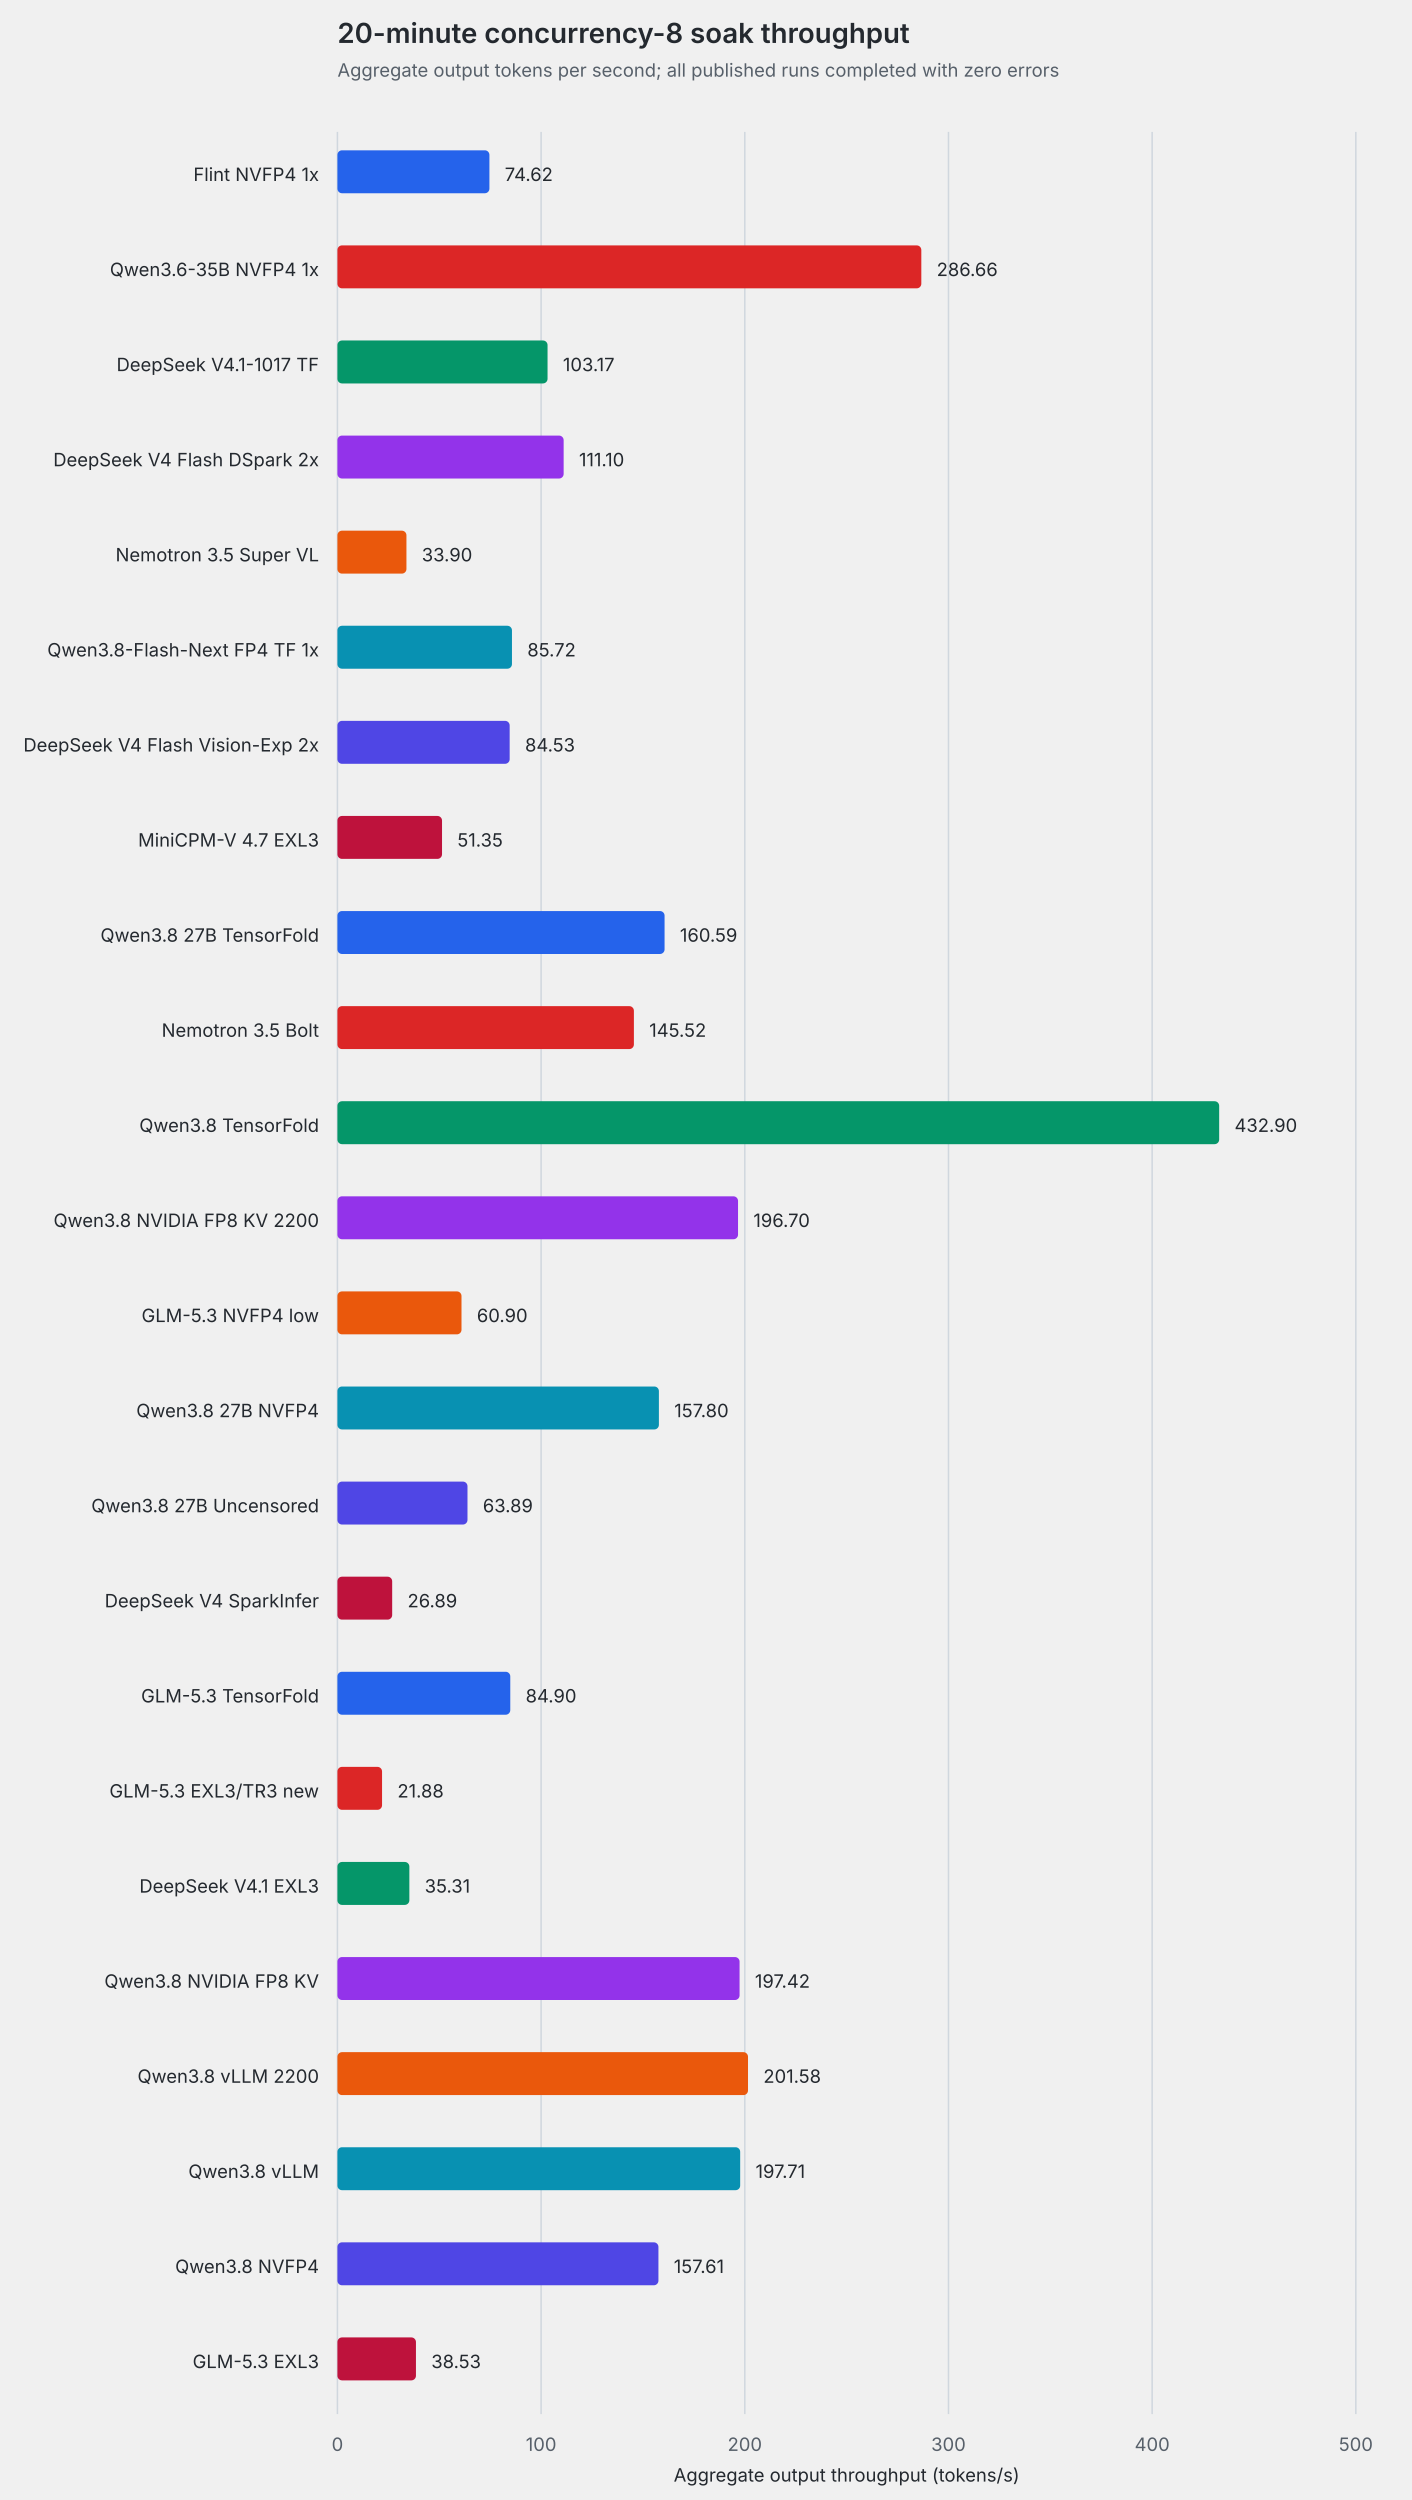
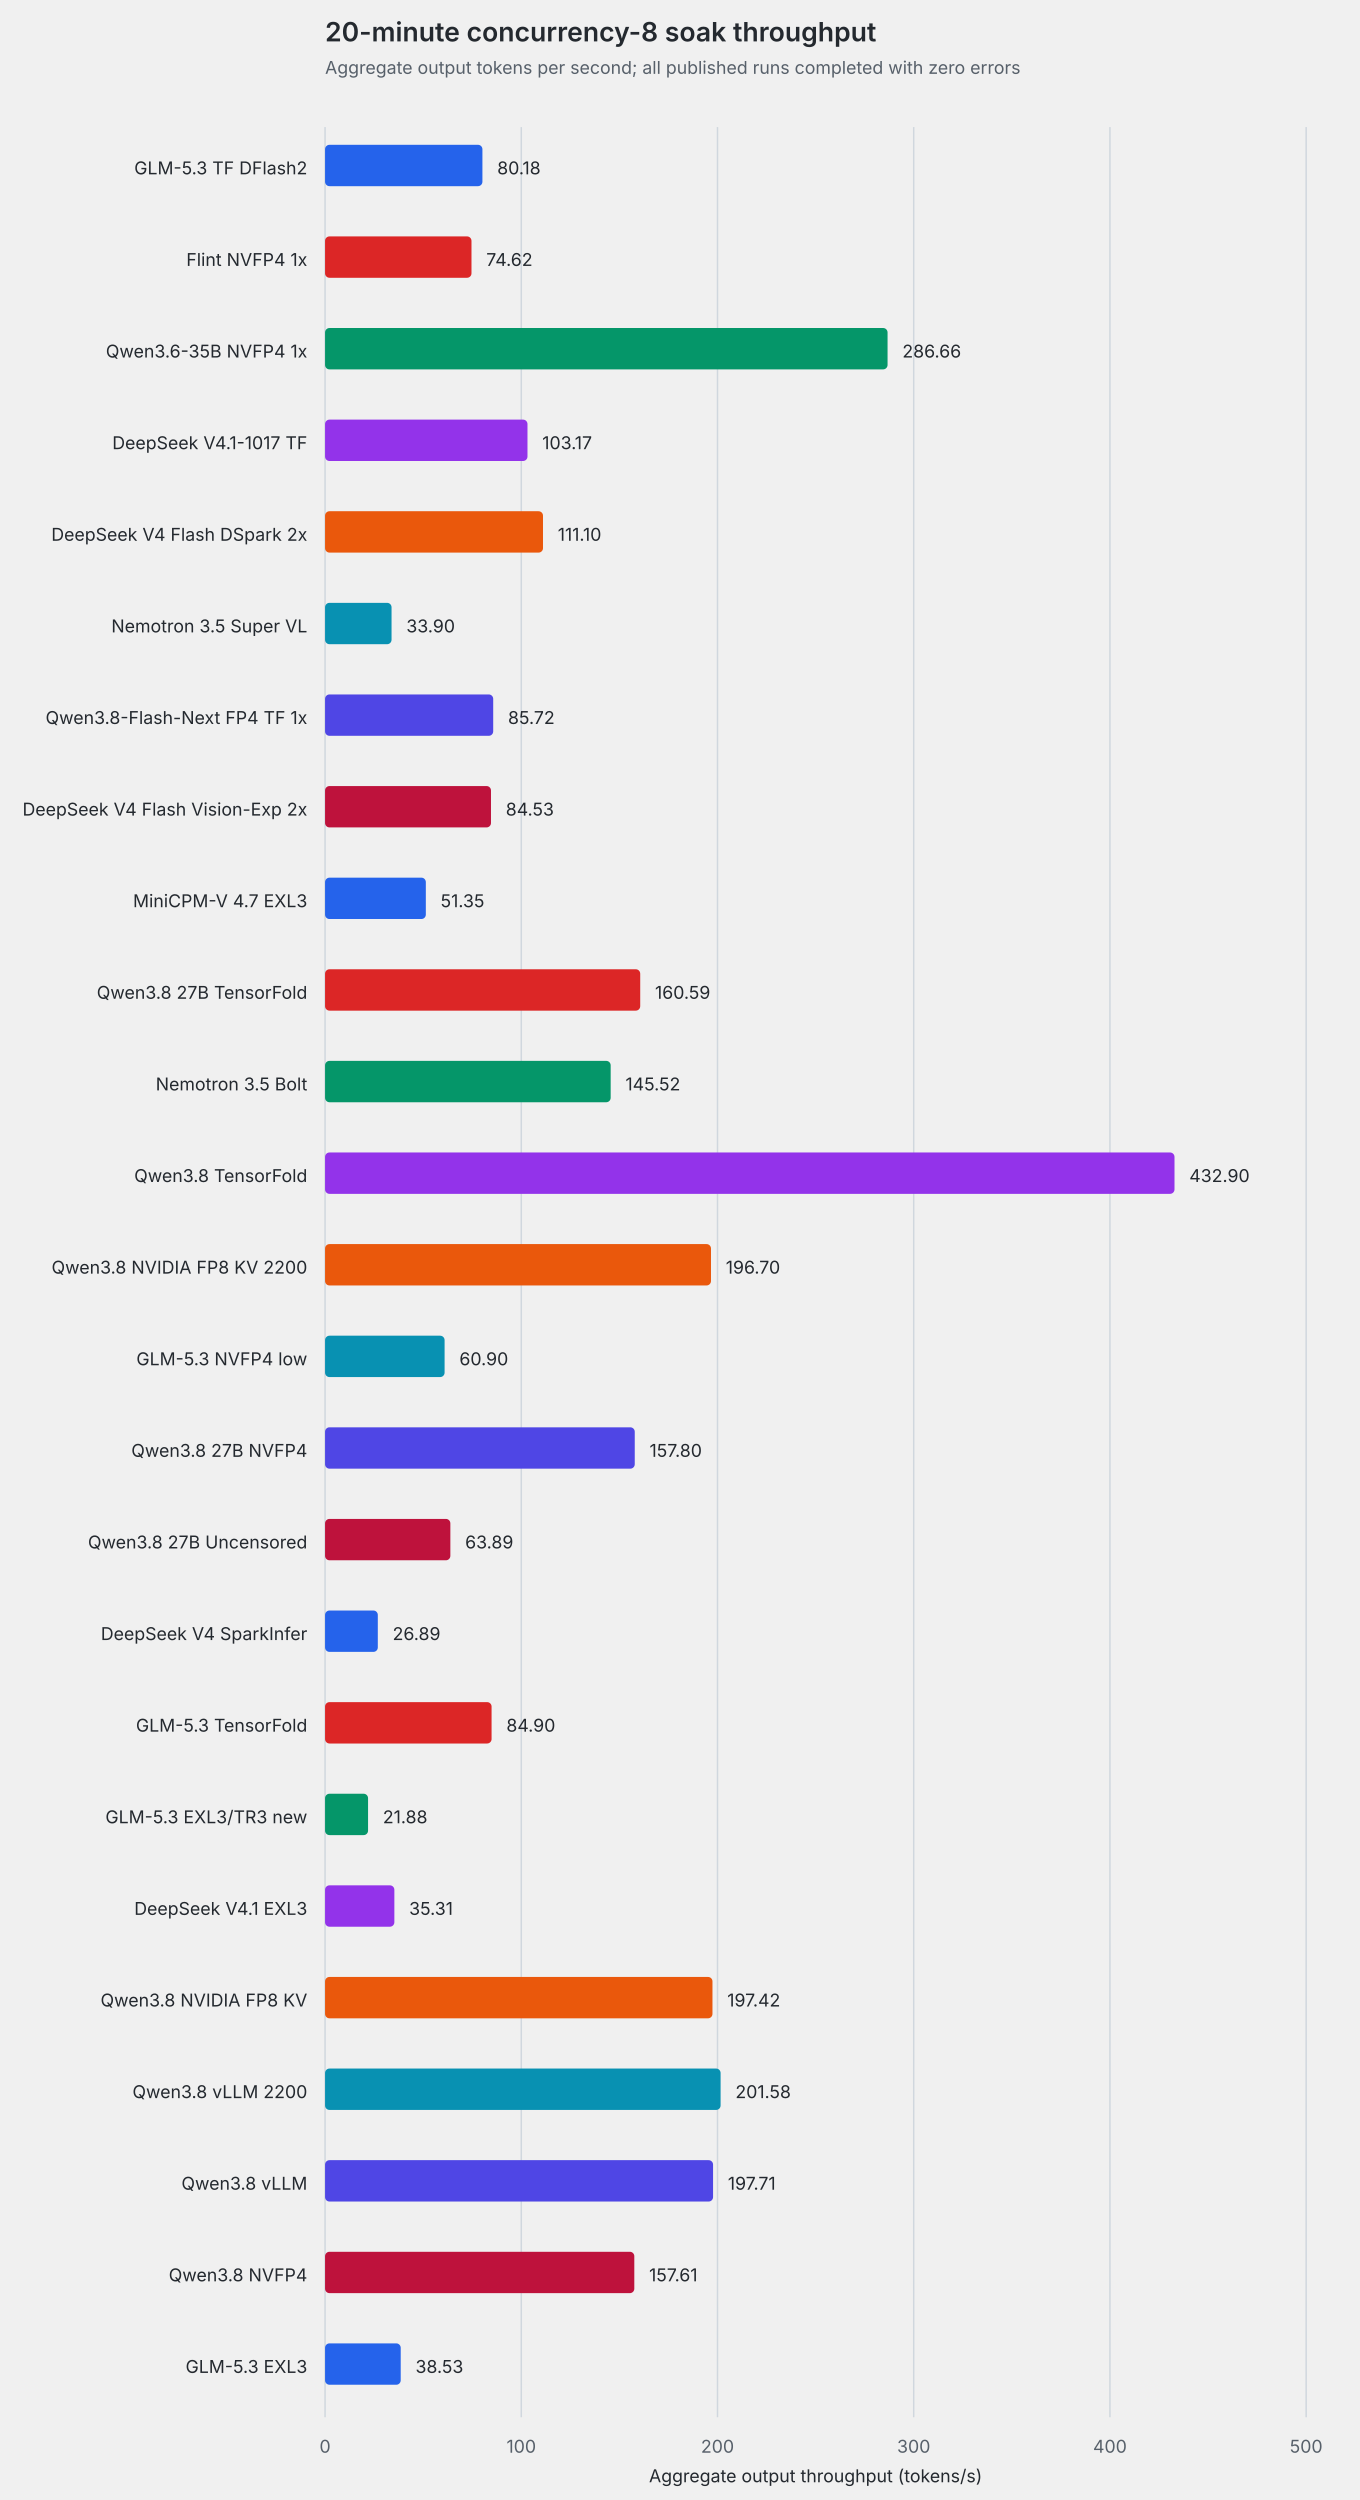
- <svg xmlns="http://www.w3.org/2000/svg" width="920" height="1630" viewBox="0 0 920 1630" role="img" aria-labelledby="title desc">
+ <svg xmlns="http://www.w3.org/2000/svg" width="920" height="1692" viewBox="0 0 920 1692" role="img" aria-labelledby="title desc">
  <style>
    :root { color-scheme: light dark; }
    text { font-family: ui-sans-serif, system-ui, -apple-system, BlinkMacSystemFont, "Segoe UI", sans-serif; fill: #24292f; font-size: 12px; }
    .title { font-size: 18px; font-weight: 600; }
    .subtitle, .tick { fill: #57606a; }
    .grid { stroke: #d0d7de; stroke-width: 1; }
    .axis { stroke: #8c959f; stroke-width: 1; }
    .series { fill: none; stroke-width: 3; stroke-linejoin: round; stroke-linecap: round; }
    .marker { stroke: #ffffff; stroke-width: 2; }
    @media (prefers-color-scheme: dark) {
      text { fill: #f0f6fc; }
      .subtitle, .tick { fill: #8c959f; }
      .grid { stroke: #30363d; }
      .axis { stroke: #6e7681; }
      .marker { stroke: #0d1117; }
    }
  </style>
  <text class="title" x="220" y="28">20-minute concurrency-8 soak throughput</text>
  <text class="subtitle" x="220" y="50">Aggregate output tokens per second; all published runs completed with zero errors</text>
-   <line class="grid" x1="220.0" y1="86" x2="220.0" y2="1574" />
-   <text class="tick" x="220.0" y="1598" text-anchor="middle">0</text>
-   <line class="grid" x1="352.8" y1="86" x2="352.8" y2="1574" />
-   <text class="tick" x="352.8" y="1598" text-anchor="middle">100</text>
-   <line class="grid" x1="485.6" y1="86" x2="485.6" y2="1574" />
-   <text class="tick" x="485.6" y="1598" text-anchor="middle">200</text>
-   <line class="grid" x1="618.4" y1="86" x2="618.4" y2="1574" />
-   <text class="tick" x="618.4" y="1598" text-anchor="middle">300</text>
-   <line class="grid" x1="751.2" y1="86" x2="751.2" y2="1574" />
-   <text class="tick" x="751.2" y="1598" text-anchor="middle">400</text>
-   <line class="grid" x1="884.0" y1="86" x2="884.0" y2="1574" />
-   <text class="tick" x="884.0" y="1598" text-anchor="middle">500</text>
-   <text x="208" y="118" text-anchor="end">Flint NVFP4 1x</text>
-   <rect x="220" y="98" width="99.1" height="28" rx="3" fill="#2563eb" />
-   <text x="329.1" y="118">74.62</text>
-   <text x="208" y="180" text-anchor="end">Qwen3.6-35B NVFP4 1x</text>
-   <rect x="220" y="160" width="380.7" height="28" rx="3" fill="#dc2626" />
-   <text x="610.7" y="180">286.66</text>
-   <text x="208" y="242" text-anchor="end">DeepSeek V4.1-1017 TF</text>
-   <rect x="220" y="222" width="137.0" height="28" rx="3" fill="#059669" />
-   <text x="367.0" y="242">103.17</text>
-   <text x="208" y="304" text-anchor="end">DeepSeek V4 Flash DSpark 2x</text>
-   <rect x="220" y="284" width="147.5" height="28" rx="3" fill="#9333ea" />
-   <text x="377.5" y="304">111.10</text>
-   <text x="208" y="366" text-anchor="end">Nemotron 3.5 Super VL</text>
-   <rect x="220" y="346" width="45.0" height="28" rx="3" fill="#ea580c" />
-   <text x="275.0" y="366">33.90</text>
-   <text x="208" y="428" text-anchor="end">Qwen3.8-Flash-Next FP4 TF 1x</text>
-   <rect x="220" y="408" width="113.8" height="28" rx="3" fill="#0891b2" />
-   <text x="343.8" y="428">85.72</text>
-   <text x="208" y="490" text-anchor="end">DeepSeek V4 Flash Vision-Exp 2x</text>
-   <rect x="220" y="470" width="112.3" height="28" rx="3" fill="#4f46e5" />
-   <text x="342.3" y="490">84.53</text>
-   <text x="208" y="552" text-anchor="end">MiniCPM-V 4.7 EXL3</text>
-   <rect x="220" y="532" width="68.2" height="28" rx="3" fill="#be123c" />
-   <text x="298.2" y="552">51.35</text>
-   <text x="208" y="614" text-anchor="end">Qwen3.8 27B TensorFold</text>
-   <rect x="220" y="594" width="213.3" height="28" rx="3" fill="#2563eb" />
-   <text x="443.3" y="614">160.59</text>
-   <text x="208" y="676" text-anchor="end">Nemotron 3.5 Bolt</text>
-   <rect x="220" y="656" width="193.3" height="28" rx="3" fill="#dc2626" />
-   <text x="423.3" y="676">145.52</text>
-   <text x="208" y="738" text-anchor="end">Qwen3.8 TensorFold</text>
-   <rect x="220" y="718" width="574.9" height="28" rx="3" fill="#059669" />
-   <text x="804.9" y="738">432.90</text>
-   <text x="208" y="800" text-anchor="end">Qwen3.8 NVIDIA FP8 KV 2200</text>
-   <rect x="220" y="780" width="261.2" height="28" rx="3" fill="#9333ea" />
-   <text x="491.2" y="800">196.70</text>
-   <text x="208" y="862" text-anchor="end">GLM-5.3 NVFP4 low</text>
-   <rect x="220" y="842" width="80.9" height="28" rx="3" fill="#ea580c" />
-   <text x="310.9" y="862">60.90</text>
-   <text x="208" y="924" text-anchor="end">Qwen3.8 27B NVFP4</text>
-   <rect x="220" y="904" width="209.6" height="28" rx="3" fill="#0891b2" />
-   <text x="439.6" y="924">157.80</text>
-   <text x="208" y="986" text-anchor="end">Qwen3.8 27B Uncensored</text>
-   <rect x="220" y="966" width="84.8" height="28" rx="3" fill="#4f46e5" />
-   <text x="314.8" y="986">63.89</text>
-   <text x="208" y="1048" text-anchor="end">DeepSeek V4 SparkInfer</text>
-   <rect x="220" y="1028" width="35.7" height="28" rx="3" fill="#be123c" />
-   <text x="265.7" y="1048">26.89</text>
-   <text x="208" y="1110" text-anchor="end">GLM-5.3 TensorFold</text>
-   <rect x="220" y="1090" width="112.7" height="28" rx="3" fill="#2563eb" />
-   <text x="342.7" y="1110">84.90</text>
-   <text x="208" y="1172" text-anchor="end">GLM-5.3 EXL3/TR3 new</text>
-   <rect x="220" y="1152" width="29.1" height="28" rx="3" fill="#dc2626" />
-   <text x="259.1" y="1172">21.88</text>
-   <text x="208" y="1234" text-anchor="end">DeepSeek V4.1 EXL3</text>
-   <rect x="220" y="1214" width="46.9" height="28" rx="3" fill="#059669" />
-   <text x="276.9" y="1234">35.31</text>
-   <text x="208" y="1296" text-anchor="end">Qwen3.8 NVIDIA FP8 KV</text>
-   <rect x="220" y="1276" width="262.2" height="28" rx="3" fill="#9333ea" />
-   <text x="492.2" y="1296">197.42</text>
-   <text x="208" y="1358" text-anchor="end">Qwen3.8 vLLM 2200</text>
-   <rect x="220" y="1338" width="267.7" height="28" rx="3" fill="#ea580c" />
-   <text x="497.7" y="1358">201.58</text>
-   <text x="208" y="1420" text-anchor="end">Qwen3.8 vLLM</text>
-   <rect x="220" y="1400" width="262.6" height="28" rx="3" fill="#0891b2" />
-   <text x="492.6" y="1420">197.71</text>
-   <text x="208" y="1482" text-anchor="end">Qwen3.8 NVFP4</text>
-   <rect x="220" y="1462" width="209.3" height="28" rx="3" fill="#4f46e5" />
-   <text x="439.3" y="1482">157.61</text>
-   <text x="208" y="1544" text-anchor="end">GLM-5.3 EXL3</text>
-   <rect x="220" y="1524" width="51.2" height="28" rx="3" fill="#be123c" />
-   <text x="281.2" y="1544">38.53</text>
-   <text x="552.0" y="1618" text-anchor="middle">Aggregate output throughput (tokens/s)</text>
+   <line class="grid" x1="220.0" y1="86" x2="220.0" y2="1636" />
+   <text class="tick" x="220.0" y="1660" text-anchor="middle">0</text>
+   <line class="grid" x1="352.8" y1="86" x2="352.8" y2="1636" />
+   <text class="tick" x="352.8" y="1660" text-anchor="middle">100</text>
+   <line class="grid" x1="485.6" y1="86" x2="485.6" y2="1636" />
+   <text class="tick" x="485.6" y="1660" text-anchor="middle">200</text>
+   <line class="grid" x1="618.4" y1="86" x2="618.4" y2="1636" />
+   <text class="tick" x="618.4" y="1660" text-anchor="middle">300</text>
+   <line class="grid" x1="751.2" y1="86" x2="751.2" y2="1636" />
+   <text class="tick" x="751.2" y="1660" text-anchor="middle">400</text>
+   <line class="grid" x1="884.0" y1="86" x2="884.0" y2="1636" />
+   <text class="tick" x="884.0" y="1660" text-anchor="middle">500</text>
+   <text x="208" y="118" text-anchor="end">GLM-5.3 TF DFlash2</text>
+   <rect x="220" y="98" width="106.5" height="28" rx="3" fill="#2563eb" />
+   <text x="336.5" y="118">80.18</text>
+   <text x="208" y="180" text-anchor="end">Flint NVFP4 1x</text>
+   <rect x="220" y="160" width="99.1" height="28" rx="3" fill="#dc2626" />
+   <text x="329.1" y="180">74.62</text>
+   <text x="208" y="242" text-anchor="end">Qwen3.6-35B NVFP4 1x</text>
+   <rect x="220" y="222" width="380.7" height="28" rx="3" fill="#059669" />
+   <text x="610.7" y="242">286.66</text>
+   <text x="208" y="304" text-anchor="end">DeepSeek V4.1-1017 TF</text>
+   <rect x="220" y="284" width="137.0" height="28" rx="3" fill="#9333ea" />
+   <text x="367.0" y="304">103.17</text>
+   <text x="208" y="366" text-anchor="end">DeepSeek V4 Flash DSpark 2x</text>
+   <rect x="220" y="346" width="147.5" height="28" rx="3" fill="#ea580c" />
+   <text x="377.5" y="366">111.10</text>
+   <text x="208" y="428" text-anchor="end">Nemotron 3.5 Super VL</text>
+   <rect x="220" y="408" width="45.0" height="28" rx="3" fill="#0891b2" />
+   <text x="275.0" y="428">33.90</text>
+   <text x="208" y="490" text-anchor="end">Qwen3.8-Flash-Next FP4 TF 1x</text>
+   <rect x="220" y="470" width="113.8" height="28" rx="3" fill="#4f46e5" />
+   <text x="343.8" y="490">85.72</text>
+   <text x="208" y="552" text-anchor="end">DeepSeek V4 Flash Vision-Exp 2x</text>
+   <rect x="220" y="532" width="112.3" height="28" rx="3" fill="#be123c" />
+   <text x="342.3" y="552">84.53</text>
+   <text x="208" y="614" text-anchor="end">MiniCPM-V 4.7 EXL3</text>
+   <rect x="220" y="594" width="68.2" height="28" rx="3" fill="#2563eb" />
+   <text x="298.2" y="614">51.35</text>
+   <text x="208" y="676" text-anchor="end">Qwen3.8 27B TensorFold</text>
+   <rect x="220" y="656" width="213.3" height="28" rx="3" fill="#dc2626" />
+   <text x="443.3" y="676">160.59</text>
+   <text x="208" y="738" text-anchor="end">Nemotron 3.5 Bolt</text>
+   <rect x="220" y="718" width="193.3" height="28" rx="3" fill="#059669" />
+   <text x="423.3" y="738">145.52</text>
+   <text x="208" y="800" text-anchor="end">Qwen3.8 TensorFold</text>
+   <rect x="220" y="780" width="574.9" height="28" rx="3" fill="#9333ea" />
+   <text x="804.9" y="800">432.90</text>
+   <text x="208" y="862" text-anchor="end">Qwen3.8 NVIDIA FP8 KV 2200</text>
+   <rect x="220" y="842" width="261.2" height="28" rx="3" fill="#ea580c" />
+   <text x="491.2" y="862">196.70</text>
+   <text x="208" y="924" text-anchor="end">GLM-5.3 NVFP4 low</text>
+   <rect x="220" y="904" width="80.9" height="28" rx="3" fill="#0891b2" />
+   <text x="310.9" y="924">60.90</text>
+   <text x="208" y="986" text-anchor="end">Qwen3.8 27B NVFP4</text>
+   <rect x="220" y="966" width="209.6" height="28" rx="3" fill="#4f46e5" />
+   <text x="439.6" y="986">157.80</text>
+   <text x="208" y="1048" text-anchor="end">Qwen3.8 27B Uncensored</text>
+   <rect x="220" y="1028" width="84.8" height="28" rx="3" fill="#be123c" />
+   <text x="314.8" y="1048">63.89</text>
+   <text x="208" y="1110" text-anchor="end">DeepSeek V4 SparkInfer</text>
+   <rect x="220" y="1090" width="35.7" height="28" rx="3" fill="#2563eb" />
+   <text x="265.7" y="1110">26.89</text>
+   <text x="208" y="1172" text-anchor="end">GLM-5.3 TensorFold</text>
+   <rect x="220" y="1152" width="112.7" height="28" rx="3" fill="#dc2626" />
+   <text x="342.7" y="1172">84.90</text>
+   <text x="208" y="1234" text-anchor="end">GLM-5.3 EXL3/TR3 new</text>
+   <rect x="220" y="1214" width="29.1" height="28" rx="3" fill="#059669" />
+   <text x="259.1" y="1234">21.88</text>
+   <text x="208" y="1296" text-anchor="end">DeepSeek V4.1 EXL3</text>
+   <rect x="220" y="1276" width="46.9" height="28" rx="3" fill="#9333ea" />
+   <text x="276.9" y="1296">35.31</text>
+   <text x="208" y="1358" text-anchor="end">Qwen3.8 NVIDIA FP8 KV</text>
+   <rect x="220" y="1338" width="262.2" height="28" rx="3" fill="#ea580c" />
+   <text x="492.2" y="1358">197.42</text>
+   <text x="208" y="1420" text-anchor="end">Qwen3.8 vLLM 2200</text>
+   <rect x="220" y="1400" width="267.7" height="28" rx="3" fill="#0891b2" />
+   <text x="497.7" y="1420">201.58</text>
+   <text x="208" y="1482" text-anchor="end">Qwen3.8 vLLM</text>
+   <rect x="220" y="1462" width="262.6" height="28" rx="3" fill="#4f46e5" />
+   <text x="492.6" y="1482">197.71</text>
+   <text x="208" y="1544" text-anchor="end">Qwen3.8 NVFP4</text>
+   <rect x="220" y="1524" width="209.3" height="28" rx="3" fill="#be123c" />
+   <text x="439.3" y="1544">157.61</text>
+   <text x="208" y="1606" text-anchor="end">GLM-5.3 EXL3</text>
+   <rect x="220" y="1586" width="51.2" height="28" rx="3" fill="#2563eb" />
+   <text x="281.2" y="1606">38.53</text>
+   <text x="552.0" y="1680" text-anchor="middle">Aggregate output throughput (tokens/s)</text>
</svg>
